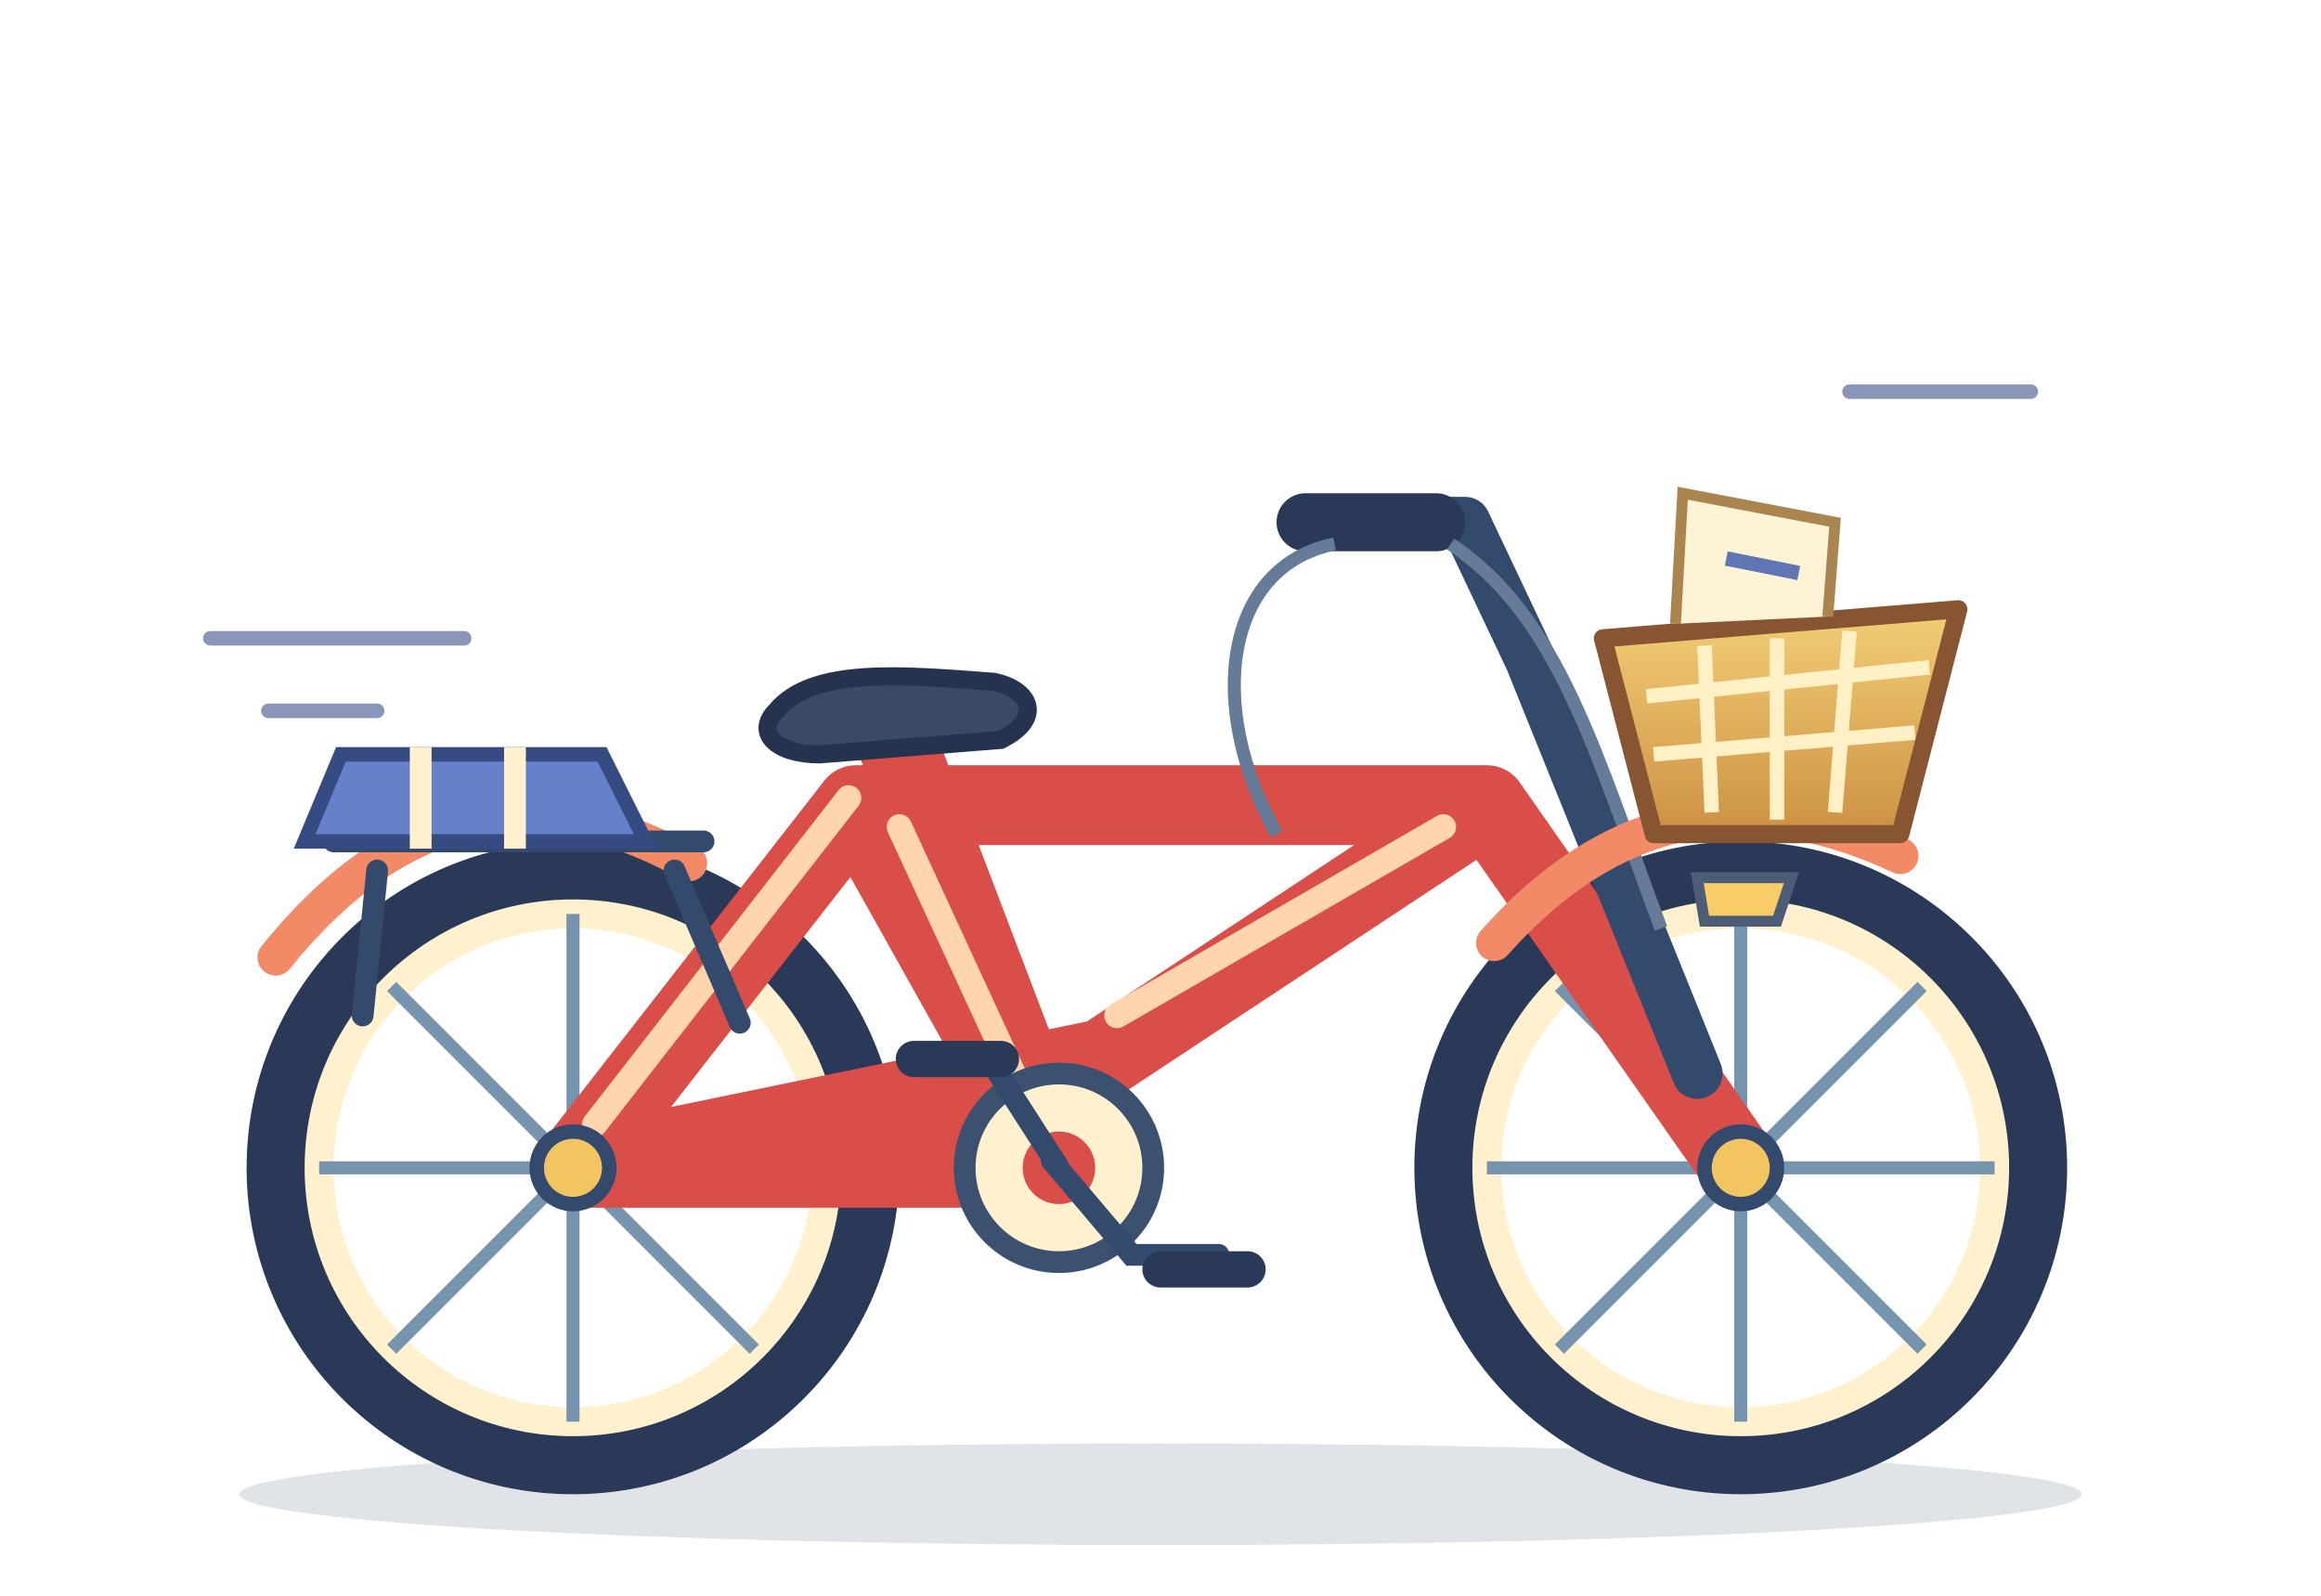
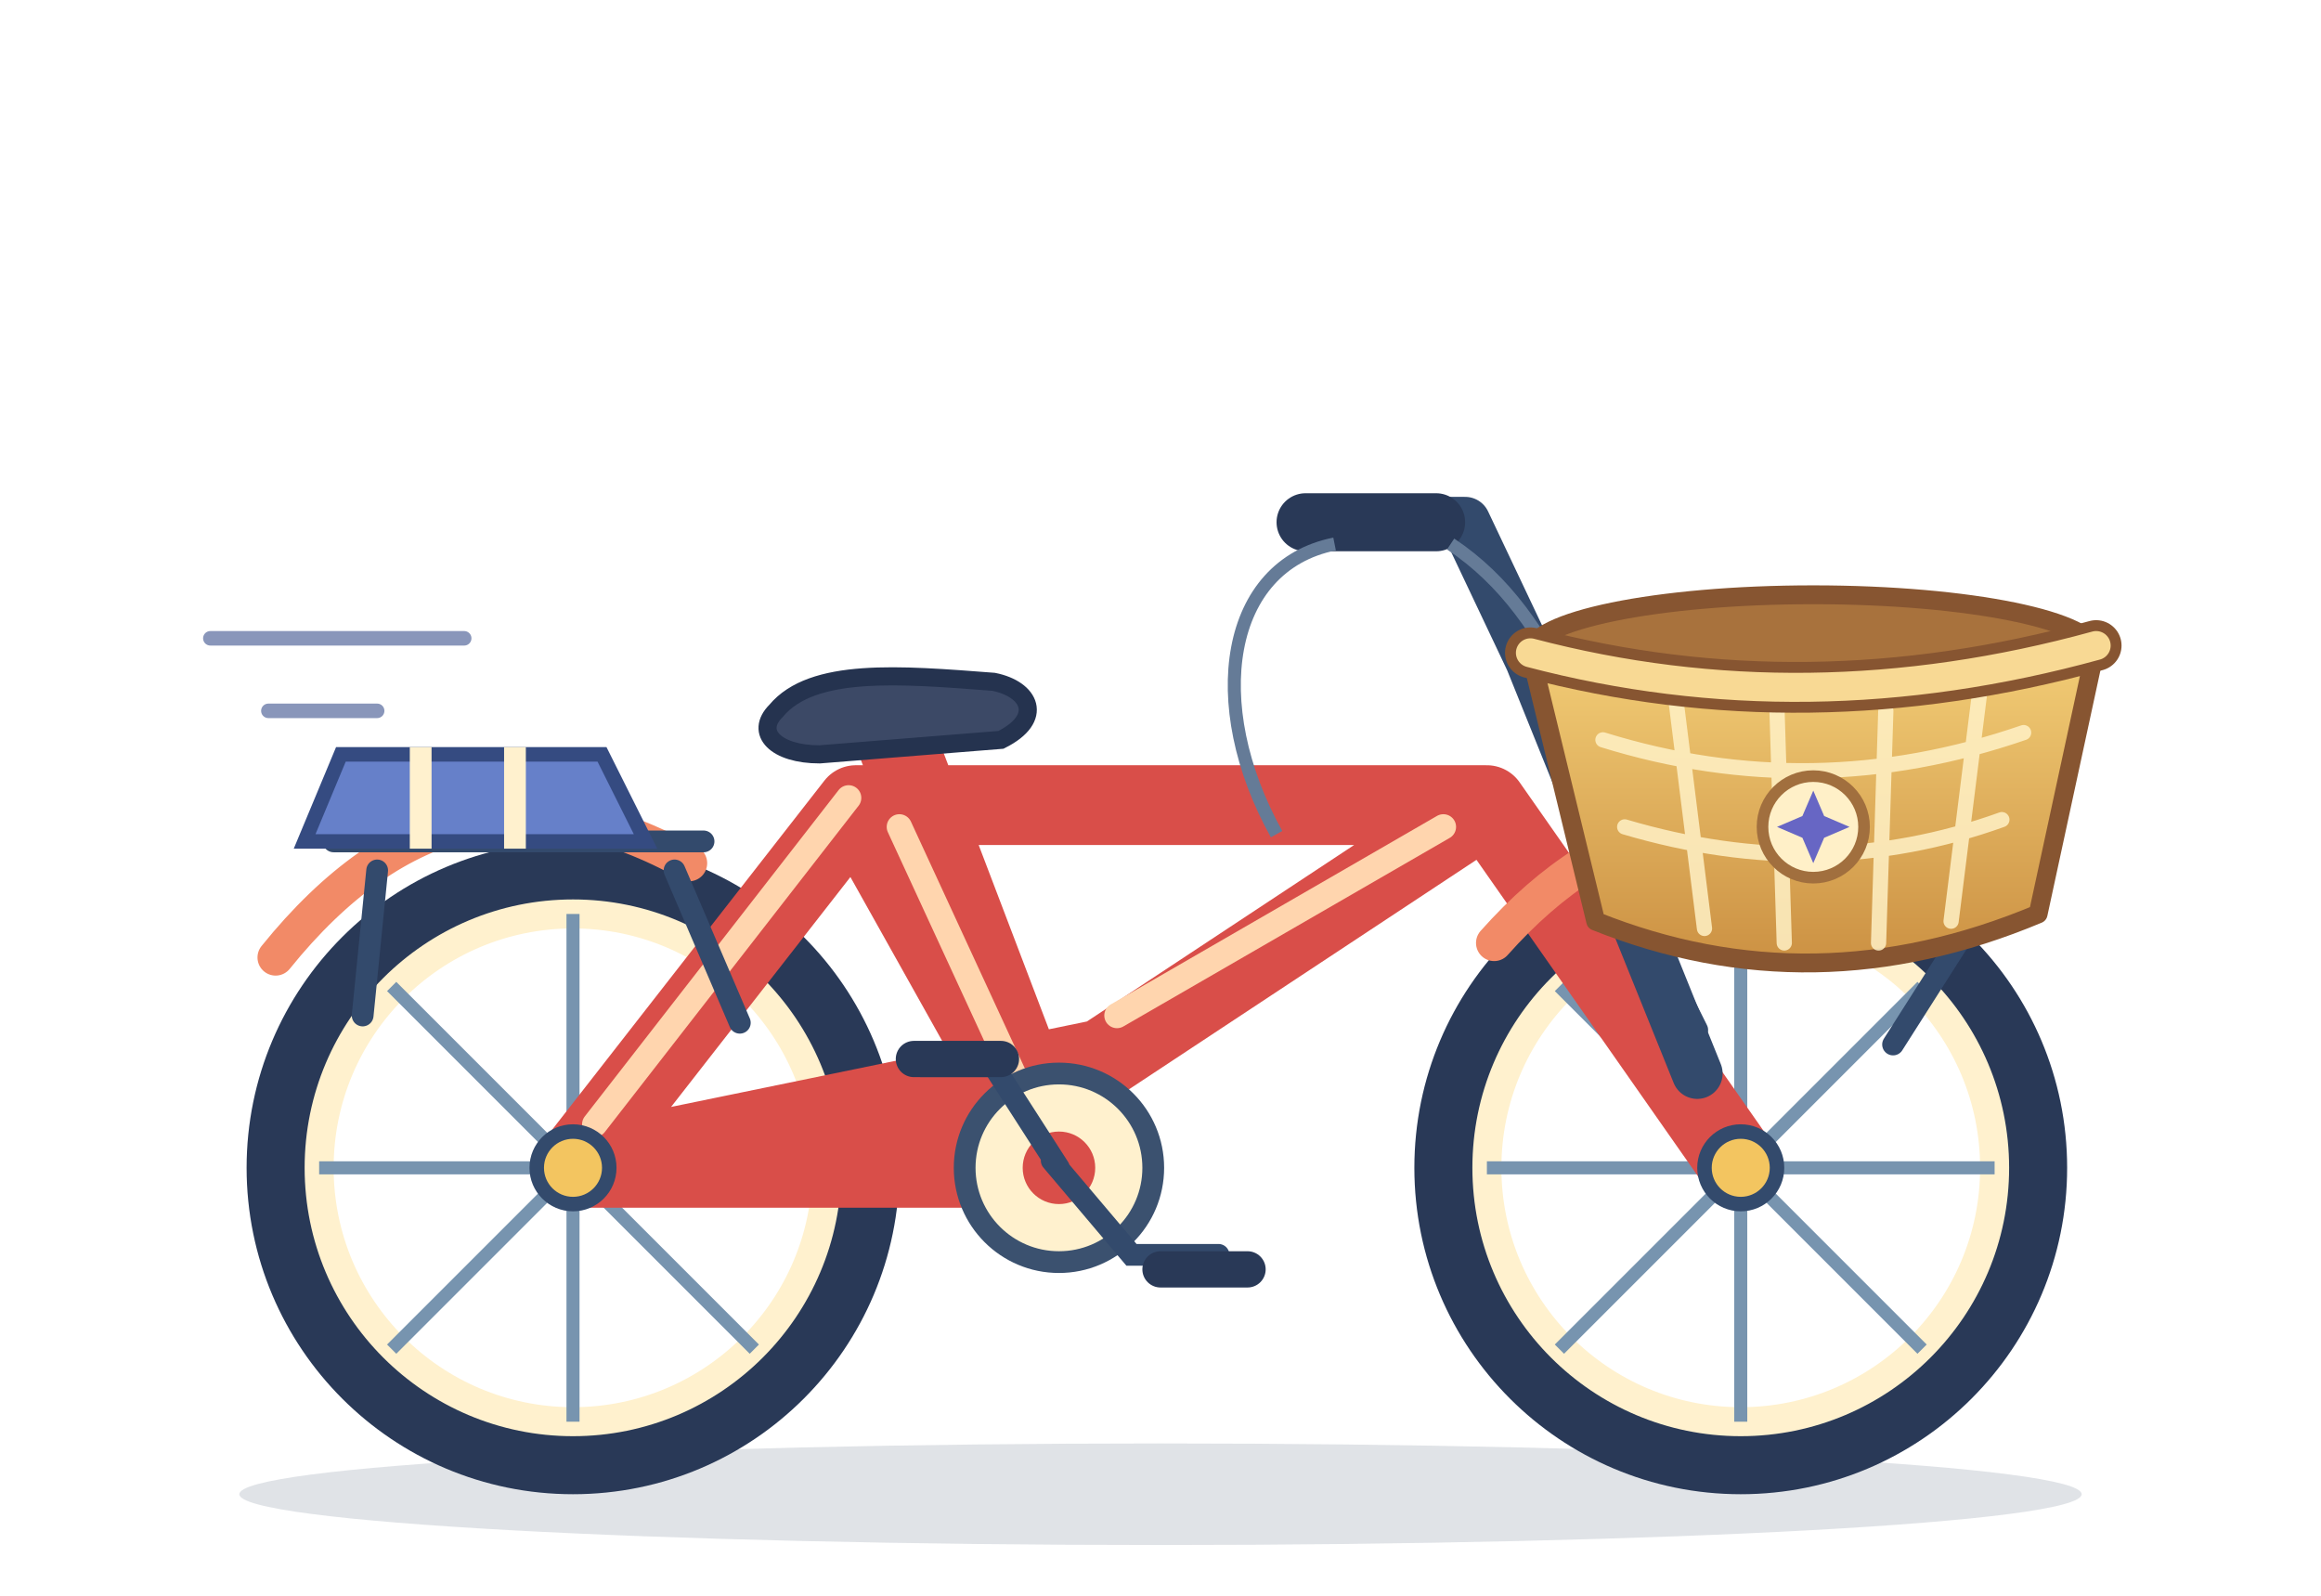
<svg xmlns="http://www.w3.org/2000/svg" width="320" height="220" viewBox="0 0 320 220">
  <defs>
    <linearGradient id="basket" x2="0" y2="1">
      <stop stop-color="#f3ce77" />
      <stop offset="1" stop-color="#cc9143" />
    </linearGradient>
  </defs>
  <ellipse cx="160" cy="206" rx="127" ry="7" fill="#29395724" />
  <g fill="none">
    <circle cx="79" cy="161" r="40" stroke="#293957" stroke-width="10" />
    <circle cx="240" cy="161" r="40" stroke="#293957" stroke-width="10" />
    <circle cx="79" cy="161" r="35" stroke="#fff1ce" stroke-width="4" />
    <circle cx="240" cy="161" r="35" stroke="#fff1ce" stroke-width="4" />
  </g>
  <g stroke="#7794af" stroke-width="1.8">
    <path d="M79 126v70m-35-35h70m-60-25 50 50m-50 0 50-50M240 126v70m-35-35h70m-60-25 50 50m-50 0 50-50" />
  </g>
  <path d="M79 161 118 111l28 50H79l73-15 53-35 35 50m-122-50h87m-59 50-24-63" fill="none" stroke="#d94e49" stroke-width="11" stroke-linejoin="round" stroke-linecap="round" />
  <path d="M82 155 117 110m7 4 18 39m12-13 45-26" fill="none" stroke="#ffd5ae" stroke-width="3.5" stroke-linecap="round" />
  <path d="M234 148 211 91l-9-19h-21" fill="none" stroke="#334a6c" stroke-width="7" stroke-linejoin="round" stroke-linecap="round" />
  <path d="M180 72h18" stroke="#293957" stroke-width="8" stroke-linecap="round" />
  <path d="M107 98c5-6 17-5 30-4 5 1 7 5 1 8l-25 2c-6 0-9-3-6-6Z" fill="#3c4966" stroke="#25334f" stroke-width="2.5" />
  <path d="M184 75c-15 3-18 22-8 40m24-40c15 10 20 29 29 53" fill="none" stroke="#657b97" stroke-width="1.8" />
  <circle cx="146" cy="161" r="13" fill="#fff1ce" stroke="#3b516f" stroke-width="3" />
  <circle cx="146" cy="161" r="5" fill="#d94e49" />
  <path d="m145 160 11 13h12m-22-12-9-14h-10" fill="none" stroke="#334a6c" stroke-width="3" stroke-linecap="round" />
  <path d="M160 175h12m-46-29h12" stroke="#293957" stroke-width="5" stroke-linecap="round" />
  <circle cx="79" cy="161" r="5" fill="#f3c560" stroke="#334a6c" stroke-width="2" />
  <circle cx="240" cy="161" r="5" fill="#f3c560" stroke="#334a6c" stroke-width="2" />
  <path d="M38 132q25-31 57-13m111 11q24-27 56-12" fill="none" stroke="#f28a67" stroke-width="5" stroke-linecap="round" />
  <path d="M46 116h51m-45 4-2 20m43-20 9 21" fill="none" stroke="#334a6c" stroke-width="3" stroke-linecap="round" />
  <path d="M47 104h36l6 12H42Z" fill="#6680c9" stroke="#354b81" stroke-width="2" />
  <path d="M58 103v14m13-14v14" stroke="#fff1ce" stroke-width="3" />
-   <path d="m221 88 49-4-8 31h-34Z" fill="url(#basket)" stroke="#875531" stroke-width="2.5" stroke-linejoin="round" />
-   <path d="m227 96 39-4m-38 12 36-3m-29-12 1 23m9-24v25m10-26-2 25" stroke="#fff1c5" stroke-width="2" />
-   <path d="m231 86 1-18 21 4-1 13" fill="#fff3d6" stroke="#ab8550" stroke-width="1.5" />
-   <path d="m238 77 10 2" stroke="#6076b3" stroke-width="2" />
-   <path d="M234 121h13l-2 6h-10Z" fill="#f8cc66" stroke="#4d5d77" stroke-width="1.5" />
-   <path d="M29 88h35m-27 10h15m203-44h25" stroke="#8996ba" stroke-width="2" stroke-linecap="round" />
+   <path d="m224 122 10 20m41-20-14 22" fill="none" stroke="#334a6c" stroke-width="3" stroke-linecap="round" />
+   <ellipse cx="250" cy="90" rx="39" ry="8" fill="#a8723d" stroke="#875531" stroke-width="2.6" />
+   <g id="bicycle-basket-front" stroke-linejoin="round" stroke-linecap="round">
+     <path d="M211 90q38 10 78-1l-8 37q-31 13-61 1Z" fill="url(#basket)" stroke="#875531" stroke-width="2.6" />
+     <path d="m221 102q29 9 58-1m-55 13q27 8 52-1m-45-17 4 32m10-30 1 32m14-32-1 32m14-35-4 32" fill="none" stroke="#fff1c5" stroke-width="2.1" opacity=".85" />
+     <path d="M211 90q38 10 78-1" fill="none" stroke="#875531" stroke-width="7" />
+     <path d="M211 90q38 10 78-1" fill="none" stroke="#f8d994" stroke-width="4" />
+     <circle cx="250" cy="114" r="7" fill="#fff0c8" stroke="#a16f3e" stroke-width="1.6" />
+     <path d="m250 109 1.5 3.5 3.5 1.5-3.5 1.5-1.5 3.5-1.5-3.5-3.5-1.5 3.5-1.5Z" fill="#6766c4" />
+   </g>
+   <path d="M29 88h35m-27 10h15" stroke="#8996ba" stroke-width="2" stroke-linecap="round" />
</svg>
